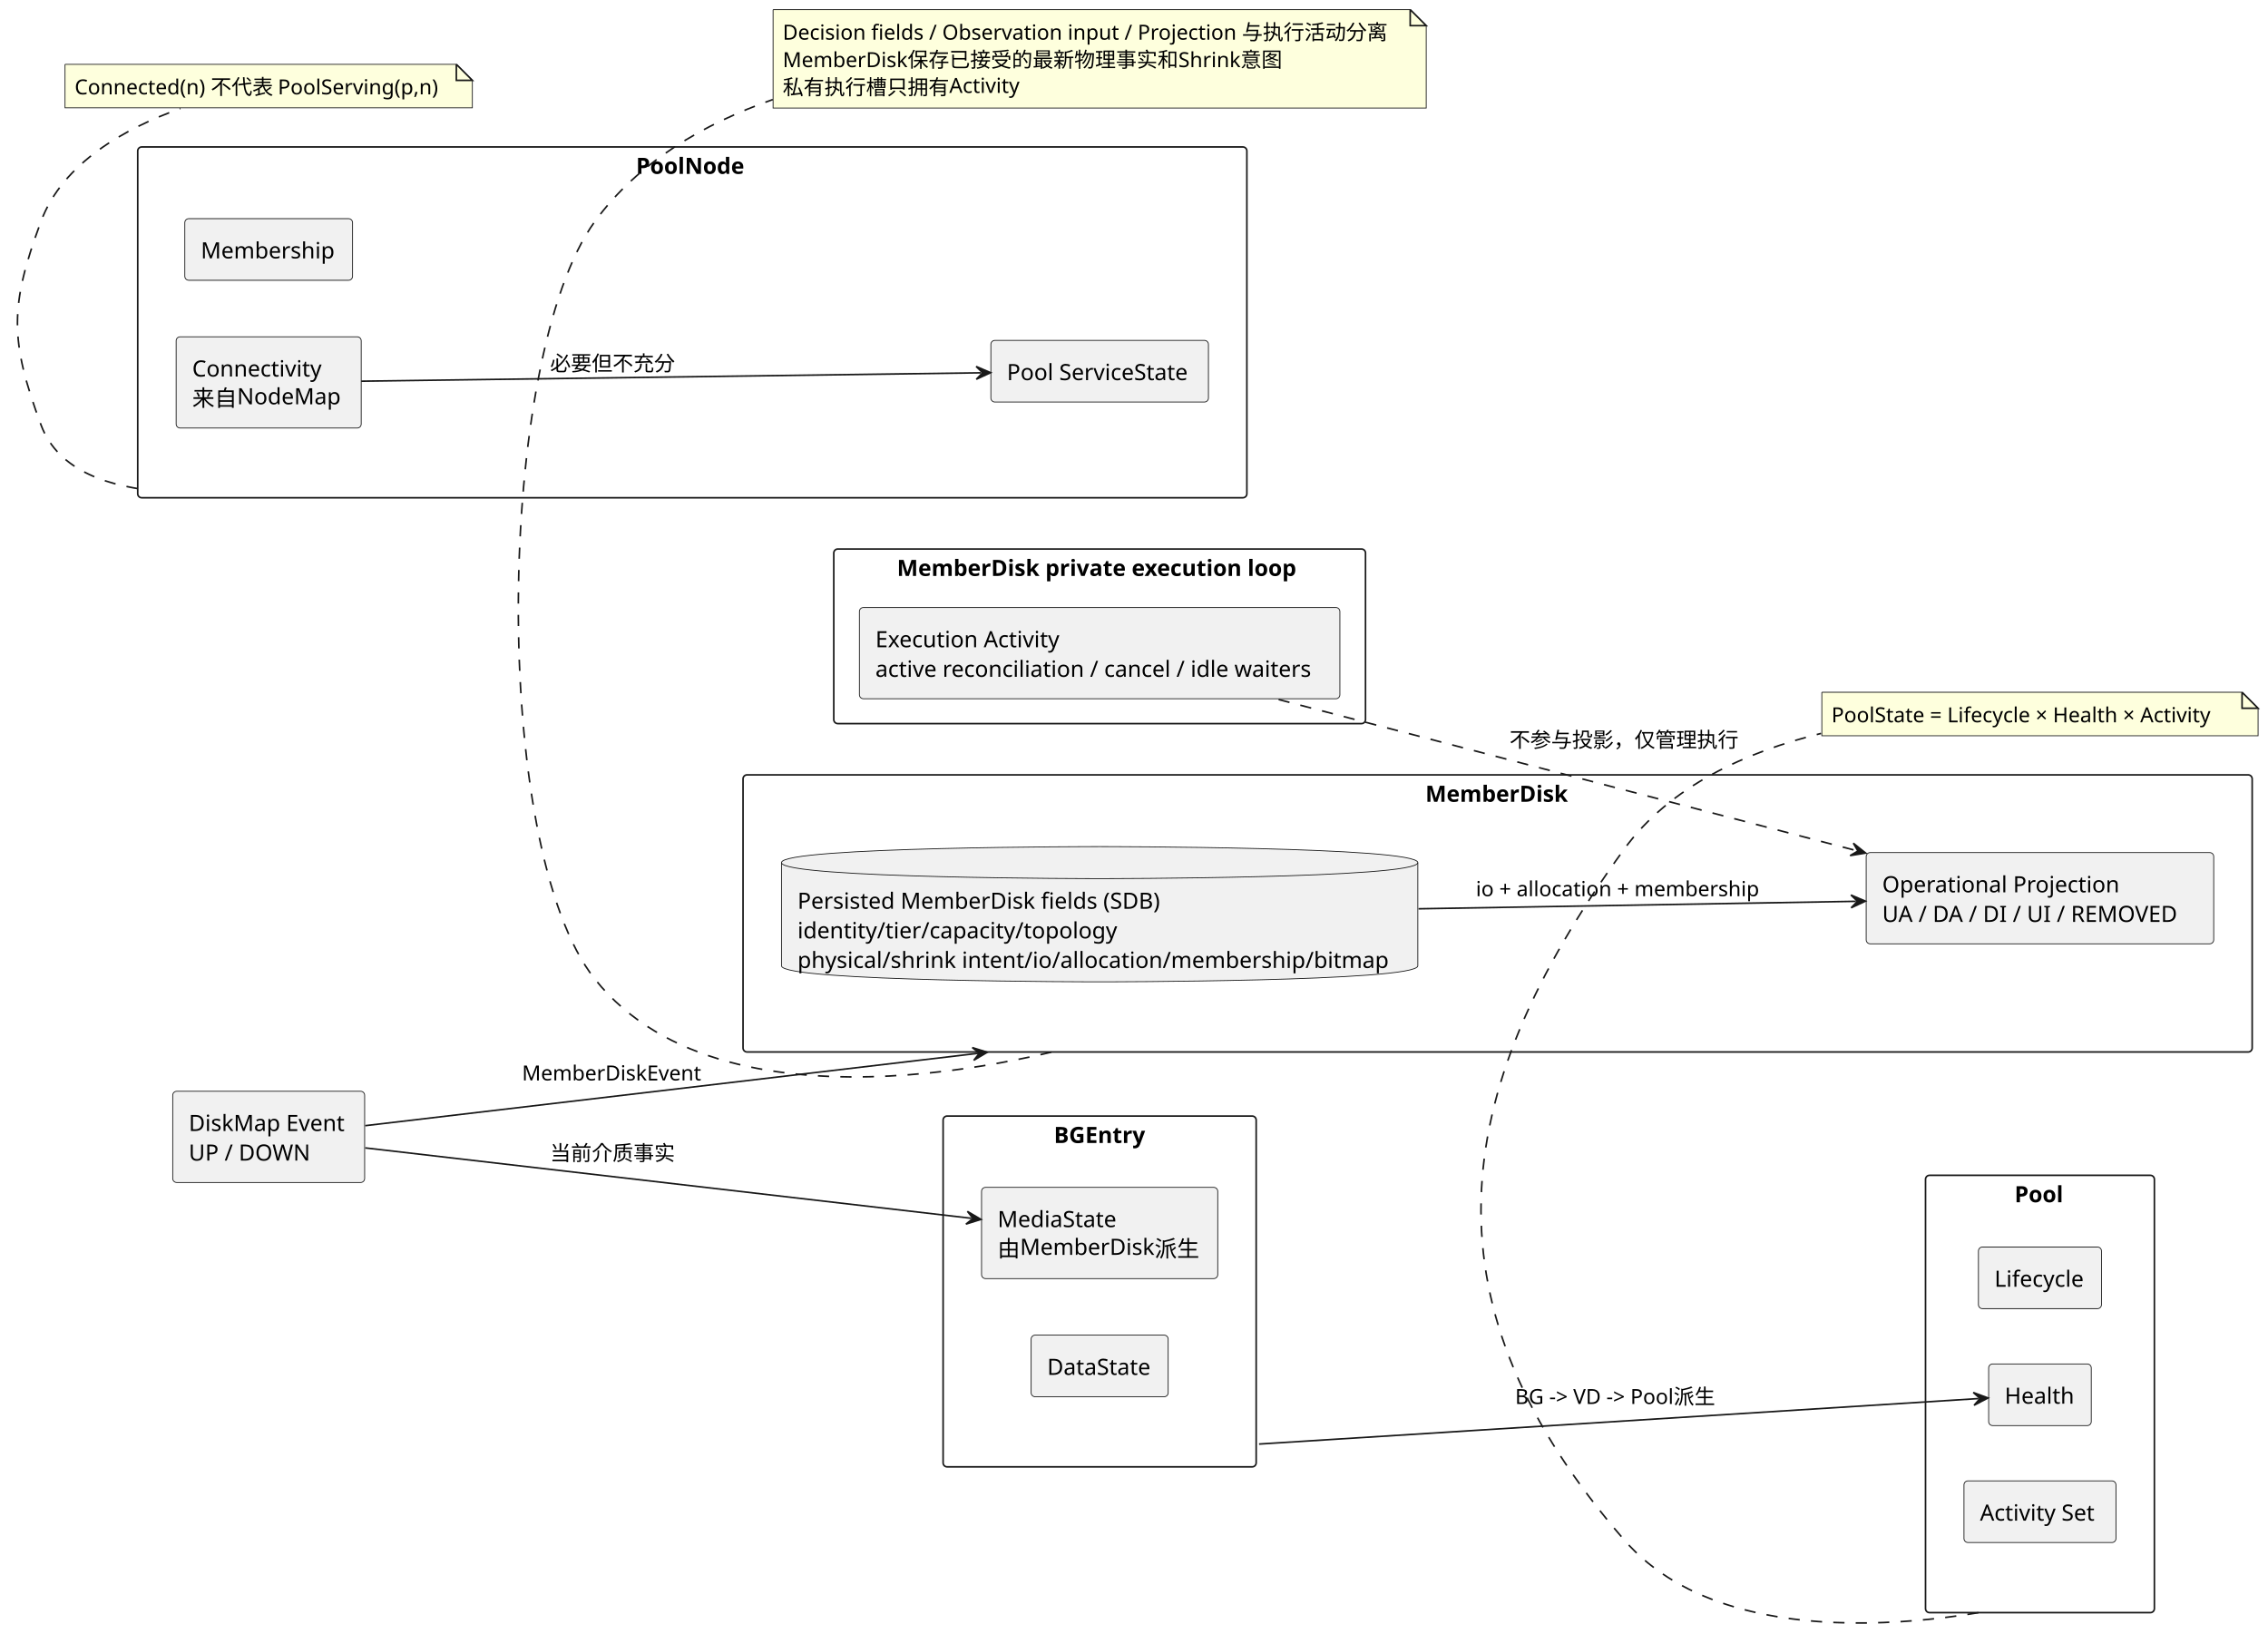
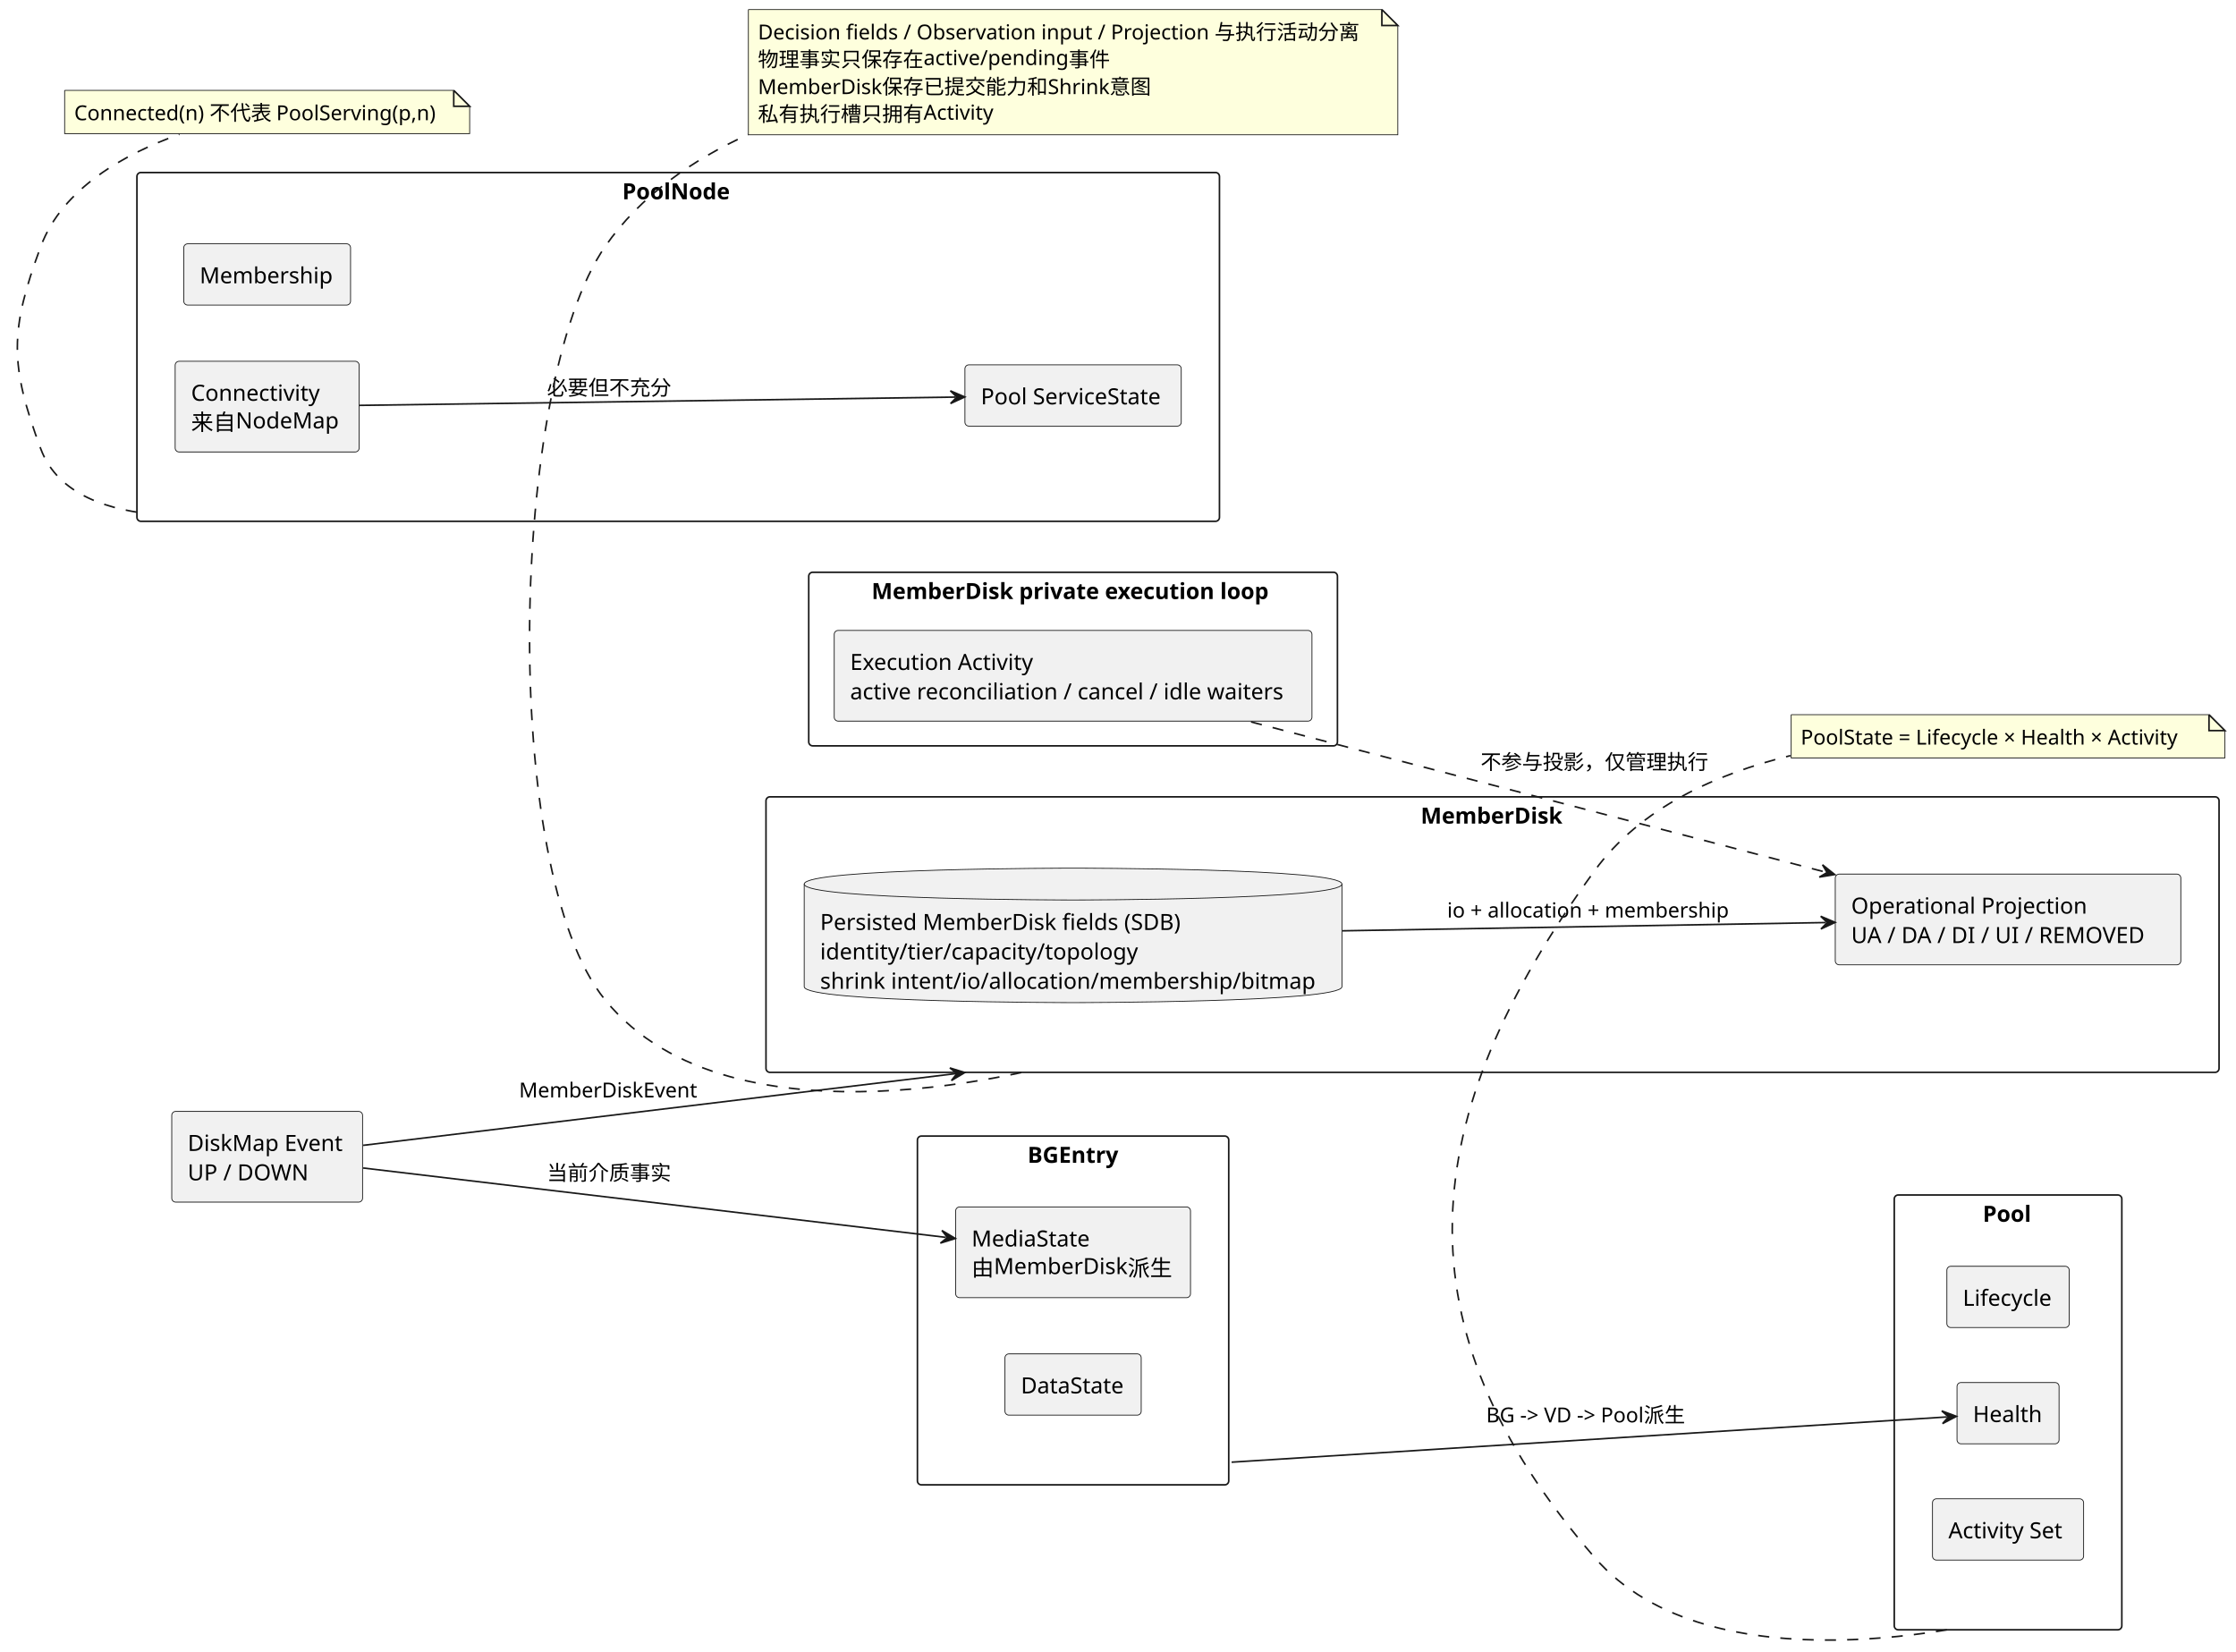
- <svg xmlns="http://www.w3.org/2000/svg" contentStyleType="text/css" data-diagram-type="DESCRIPTION" height="1020px" preserveAspectRatio="none" style="width:1416px;height:1020px;background:#FFFFFF;" version="1.1" viewBox="0 0 1416 1020" width="1416px" zoomAndPan="magnify">
+ <svg xmlns="http://www.w3.org/2000/svg" contentStyleType="text/css" data-diagram-type="DESCRIPTION" height="1037px" preserveAspectRatio="none" style="width:1404px;height:1037px;background:#FFFFFF;" version="1.1" viewBox="0 0 1404 1037" width="1404px" zoomAndPan="magnify">
  <defs />
  <g>
    <g class="cluster" data-entity="Pool" data-source-line="7" data-uid="ent0002" id="cluster_Pool">
-       <rect fill="none" height="273" rx="2.5" ry="2.5" style="stroke:#181818;stroke-width:1;" width="142.89" x="1202.18" y="733.74" />
-       <text fill="#000000" font-family="Microsoft YaHei" font-size="14" font-weight="bold" lengthAdjust="spacing" textLength="31.746" x="1257.752" y="750.553">Pool</text>
+       <rect fill="none" height="273" rx="2.5" ry="2.5" style="stroke:#181818;stroke-width:1;" width="142.89" x="1189.42" y="750.32" />
+       <text fill="#000000" font-family="Microsoft YaHei" font-size="14" font-weight="bold" lengthAdjust="spacing" textLength="31.746" x="1244.992" y="767.134">Pool</text>
    </g>
    <g class="cluster" data-entity="MD" data-source-line="13" data-uid="ent0006" id="cluster_MD">
-       <rect fill="none" height="173" rx="2.5" ry="2.5" style="stroke:#181818;stroke-width:1;" width="942.21" x="463.91" y="483.74" />
-       <text fill="#000000" font-family="Microsoft YaHei" font-size="14" font-weight="bold" lengthAdjust="spacing" textLength="90.18" x="889.925" y="500.553">MemberDisk</text>
+       <rect fill="none" height="173" rx="2.5" ry="2.5" style="stroke:#181818;stroke-width:1;" width="912.39" x="480.97" y="500.32" />
+       <text fill="#000000" font-family="Microsoft YaHei" font-size="14" font-weight="bold" lengthAdjust="spacing" textLength="90.18" x="892.075" y="517.134">MemberDisk</text>
    </g>
    <g class="cluster" data-entity="Runtime" data-source-line="20" data-uid="ent0010" id="cluster_Runtime">
-       <rect fill="none" height="109" rx="2.5" ry="2.5" style="stroke:#181818;stroke-width:1;" width="331.98" x="520.56" y="342.74" />
-       <text fill="#000000" font-family="Microsoft YaHei" font-size="14" font-weight="bold" lengthAdjust="spacing" textLength="253.073" x="560.013" y="359.553">MemberDisk private execution loop</text>
+       <rect fill="none" height="109" rx="2.5" ry="2.5" style="stroke:#181818;stroke-width:1;" width="331.98" x="507.81" y="359.32" />
+       <text fill="#000000" font-family="Microsoft YaHei" font-size="14" font-weight="bold" lengthAdjust="spacing" textLength="253.073" x="547.263" y="376.134">MemberDisk private execution loop</text>
    </g>
    <g class="cluster" data-entity="PN" data-source-line="24" data-uid="ent0012" id="cluster_PN">
-       <rect fill="none" height="219" rx="2.5" ry="2.5" style="stroke:#181818;stroke-width:1;" width="692.49" x="85.98" y="91.74" />
-       <text fill="#000000" font-family="Microsoft YaHei" font-size="14" font-weight="bold" lengthAdjust="spacing" textLength="70.273" x="397.088" y="108.553">PoolNode</text>
+       <rect fill="none" height="219" rx="2.5" ry="2.5" style="stroke:#181818;stroke-width:1;" width="679.73" x="85.98" y="108.32" />
+       <text fill="#000000" font-family="Microsoft YaHei" font-size="14" font-weight="bold" lengthAdjust="spacing" textLength="70.273" x="390.708" y="125.133">PoolNode</text>
    </g>
    <g class="cluster" data-entity="Entry" data-source-line="30" data-uid="ent0016" id="cluster_Entry">
-       <rect fill="none" height="219" rx="2.5" ry="2.5" style="stroke:#181818;stroke-width:1;" width="195.46" x="588.82" y="696.74" />
-       <text fill="#000000" font-family="Microsoft YaHei" font-size="14" font-weight="bold" lengthAdjust="spacing" textLength="57.128" x="657.986" y="713.553">BGEntry</text>
+       <rect fill="none" height="219" rx="2.5" ry="2.5" style="stroke:#181818;stroke-width:1;" width="195.47" x="576.06" y="713.32" />
+       <text fill="#000000" font-family="Microsoft YaHei" font-size="14" font-weight="bold" lengthAdjust="spacing" textLength="57.128" x="645.231" y="730.134">BGEntry</text>
    </g>
    <g class="entity" data-entity="Lifecycle" data-source-line="8" data-uid="ent0003" id="entity_Lifecycle">
-       <rect fill="#F1F1F1" height="38.477" rx="2.5" ry="2.5" style="stroke:#181818;stroke-width:0.5;" width="76.827" x="1235.21" y="778.5" />
-       <text fill="#000000" font-family="Microsoft YaHei" font-size="14" lengthAdjust="spacing" textLength="56.827" x="1245.21" y="803.313">Lifecycle</text>
+       <rect fill="#F1F1F1" height="38.477" rx="2.5" ry="2.5" style="stroke:#181818;stroke-width:0.5;" width="76.827" x="1222.45" y="795.08" />
+       <text fill="#000000" font-family="Microsoft YaHei" font-size="14" lengthAdjust="spacing" textLength="56.827" x="1232.45" y="819.894">Lifecycle</text>
    </g>
    <g class="entity" data-entity="Health" data-source-line="9" data-uid="ent0004" id="entity_Health">
-       <rect fill="#F1F1F1" height="38.477" rx="2.5" ry="2.5" style="stroke:#181818;stroke-width:0.5;" width="64.071" x="1241.59" y="851.5" />
-       <text fill="#000000" font-family="Microsoft YaHei" font-size="14" lengthAdjust="spacing" textLength="44.071" x="1251.59" y="876.313">Health</text>
+       <rect fill="#F1F1F1" height="38.477" rx="2.5" ry="2.5" style="stroke:#181818;stroke-width:0.5;" width="64.071" x="1228.83" y="868.08" />
+       <text fill="#000000" font-family="Microsoft YaHei" font-size="14" lengthAdjust="spacing" textLength="44.071" x="1238.83" y="892.894">Health</text>
    </g>
    <g class="entity" data-entity="Activity" data-source-line="10" data-uid="ent0005" id="entity_Activity">
-       <rect fill="#F1F1F1" height="38.477" rx="2.5" ry="2.5" style="stroke:#181818;stroke-width:0.5;" width="94.894" x="1226.18" y="924.5" />
-       <text fill="#000000" font-family="Microsoft YaHei" font-size="14" lengthAdjust="spacing" textLength="74.894" x="1236.18" y="949.313">Activity Set</text>
+       <rect fill="#F1F1F1" height="38.477" rx="2.5" ry="2.5" style="stroke:#181818;stroke-width:0.5;" width="94.894" x="1213.42" y="941.08" />
+       <text fill="#000000" font-family="Microsoft YaHei" font-size="14" lengthAdjust="spacing" textLength="74.894" x="1223.42" y="965.894">Activity Set</text>
    </g>
    <g class="entity" data-entity="Decision" data-source-line="14" data-uid="ent0007" id="entity_Decision">
-       <path d="M487.91,538.52 C487.91,528.52 686.554,528.52 686.554,528.52 C686.554,528.52 885.199,528.52 885.199,538.52 L885.199,602.953 C885.199,612.953 686.554,612.953 686.554,612.953 C686.554,612.953 487.91,612.953 487.91,602.953 L487.91,538.52" fill="#F1F1F1" style="stroke:#181818;stroke-width:0.5;" />
-       <path d="M487.91,538.52 C487.91,548.52 686.554,548.52 686.554,548.52 C686.554,548.52 885.199,548.52 885.199,538.52" fill="none" style="stroke:#181818;stroke-width:0.5;" />
-       <text fill="#000000" font-family="Microsoft YaHei" font-size="14" lengthAdjust="spacing" textLength="231.109" x="497.91" y="567.333">Persisted MemberDisk fields (SDB)</text>
-       <text fill="#000000" font-family="Microsoft YaHei" font-size="14" lengthAdjust="spacing" textLength="206.753" x="497.91" y="585.811">identity/tier/capacity/topology</text>
-       <text fill="#000000" font-family="Microsoft YaHei" font-size="14" lengthAdjust="spacing" textLength="377.289" x="497.91" y="604.289">physical/shrink intent/io/allocation/membership/bitmap</text>
+       <path d="M504.97,555.1 C504.97,545.1 673.793,545.1 673.793,545.1 C673.793,545.1 842.615,545.1 842.615,555.1 L842.615,619.533 C842.615,629.533 673.793,629.533 673.793,629.533 C673.793,629.533 504.97,629.533 504.97,619.533 L504.97,555.1" fill="#F1F1F1" style="stroke:#181818;stroke-width:0.5;" />
+       <path d="M504.97,555.1 C504.97,565.1 673.793,565.1 673.793,565.1 C673.793,565.1 842.615,565.1 842.615,555.1" fill="none" style="stroke:#181818;stroke-width:0.5;" />
+       <text fill="#000000" font-family="Microsoft YaHei" font-size="14" lengthAdjust="spacing" textLength="231.109" x="514.97" y="583.913">Persisted MemberDisk fields (SDB)</text>
+       <text fill="#000000" font-family="Microsoft YaHei" font-size="14" lengthAdjust="spacing" textLength="206.753" x="514.97" y="602.391">identity/tier/capacity/topology</text>
+       <text fill="#000000" font-family="Microsoft YaHei" font-size="14" lengthAdjust="spacing" textLength="317.646" x="514.97" y="620.869">shrink intent/io/allocation/membership/bitmap</text>
    </g>
    <g class="entity" data-entity="DiskState" data-source-line="15" data-uid="ent0008" id="entity_DiskState">
-       <rect fill="#F1F1F1" height="56.955" rx="2.5" ry="2.5" style="stroke:#181818;stroke-width:0.5;" width="216.984" x="1165.13" y="532.26" />
-       <text fill="#000000" font-family="Microsoft YaHei" font-size="14" lengthAdjust="spacing" textLength="151.436" x="1175.13" y="557.073">Operational Projection</text>
-       <text fill="#000000" font-family="Microsoft YaHei" font-size="14" lengthAdjust="spacing" textLength="196.984" x="1175.13" y="575.551">UA / DA / DI / UI / REMOVED</text>
+       <rect fill="#F1F1F1" height="56.955" rx="2.5" ry="2.5" style="stroke:#181818;stroke-width:0.5;" width="216.984" x="1152.37" y="548.84" />
+       <text fill="#000000" font-family="Microsoft YaHei" font-size="14" lengthAdjust="spacing" textLength="151.436" x="1162.37" y="573.654">Operational Projection</text>
+       <text fill="#000000" font-family="Microsoft YaHei" font-size="14" lengthAdjust="spacing" textLength="196.984" x="1162.37" y="592.131">UA / DA / DI / UI / REMOVED</text>
    </g>
    <g class="entity" data-entity="ReconcileActivity" data-source-line="21" data-uid="ent0011" id="entity_ReconcileActivity">
-       <rect fill="#F1F1F1" height="56.955" rx="2.5" ry="2.5" style="stroke:#181818;stroke-width:0.5;" width="299.979" x="536.56" y="379.26" />
-       <text fill="#000000" font-family="Microsoft YaHei" font-size="14" lengthAdjust="spacing" textLength="118.508" x="546.56" y="404.074">Execution Activity</text>
-       <text fill="#000000" font-family="Microsoft YaHei" font-size="14" lengthAdjust="spacing" textLength="279.979" x="546.56" y="422.551">active reconciliation / cancel / idle waiters</text>
+       <rect fill="#F1F1F1" height="56.955" rx="2.5" ry="2.5" style="stroke:#181818;stroke-width:0.5;" width="299.979" x="523.81" y="395.84" />
+       <text fill="#000000" font-family="Microsoft YaHei" font-size="14" lengthAdjust="spacing" textLength="118.508" x="533.81" y="420.654">Execution Activity</text>
+       <text fill="#000000" font-family="Microsoft YaHei" font-size="14" lengthAdjust="spacing" textLength="279.979" x="533.81" y="439.131">active reconciliation / cancel / idle waiters</text>
    </g>
    <g class="entity" data-entity="Membership" data-source-line="25" data-uid="ent0013" id="entity_Membership">
-       <rect fill="#F1F1F1" height="38.477" rx="2.5" ry="2.5" style="stroke:#181818;stroke-width:0.5;" width="104.738" x="115.38" y="136.5" />
-       <text fill="#000000" font-family="Microsoft YaHei" font-size="14" lengthAdjust="spacing" textLength="84.738" x="125.38" y="161.314">Membership</text>
+       <rect fill="#F1F1F1" height="38.477" rx="2.5" ry="2.5" style="stroke:#181818;stroke-width:0.5;" width="104.738" x="115.38" y="153.08" />
+       <text fill="#000000" font-family="Microsoft YaHei" font-size="14" lengthAdjust="spacing" textLength="84.738" x="125.38" y="177.893">Membership</text>
    </g>
    <g class="entity" data-entity="Connectivity" data-source-line="26" data-uid="ent0014" id="entity_Connectivity">
-       <rect fill="#F1F1F1" height="56.955" rx="2.5" ry="2.5" style="stroke:#181818;stroke-width:0.5;" width="115.539" x="109.98" y="210.26" />
-       <text fill="#000000" font-family="Microsoft YaHei" font-size="14" lengthAdjust="spacing" textLength="83.125" x="119.98" y="235.073">Connectivity</text>
-       <text fill="#000000" font-family="Microsoft YaHei" font-size="14" lengthAdjust="spacing" textLength="95.539" x="119.98" y="253.551">来自NodeMap</text>
+       <rect fill="#F1F1F1" height="56.955" rx="2.5" ry="2.5" style="stroke:#181818;stroke-width:0.5;" width="115.539" x="109.98" y="226.84" />
+       <text fill="#000000" font-family="Microsoft YaHei" font-size="14" lengthAdjust="spacing" textLength="83.125" x="119.98" y="251.654">Connectivity</text>
+       <text fill="#000000" font-family="Microsoft YaHei" font-size="14" lengthAdjust="spacing" textLength="95.539" x="119.98" y="270.131">来自NodeMap</text>
    </g>
    <g class="entity" data-entity="ServiceState" data-source-line="27" data-uid="ent0015" id="entity_ServiceState">
-       <rect fill="#F1F1F1" height="38.477" rx="2.5" ry="2.5" style="stroke:#181818;stroke-width:0.5;" width="135.835" x="618.64" y="212.5" />
-       <text fill="#000000" font-family="Microsoft YaHei" font-size="14" lengthAdjust="spacing" textLength="115.835" x="628.64" y="237.314">Pool ServiceState</text>
+       <rect fill="#F1F1F1" height="38.477" rx="2.5" ry="2.5" style="stroke:#181818;stroke-width:0.5;" width="135.835" x="605.88" y="229.08" />
+       <text fill="#000000" font-family="Microsoft YaHei" font-size="14" lengthAdjust="spacing" textLength="115.835" x="615.88" y="253.893">Pool ServiceState</text>
    </g>
    <g class="entity" data-entity="MediaState" data-source-line="31" data-uid="ent0017" id="entity_MediaState">
-       <rect fill="#F1F1F1" height="56.955" rx="2.5" ry="2.5" style="stroke:#181818;stroke-width:0.5;" width="147.463" x="612.82" y="741.26" />
-       <text fill="#000000" font-family="Microsoft YaHei" font-size="14" lengthAdjust="spacing" textLength="76.234" x="622.82" y="766.073">MediaState</text>
-       <text fill="#000000" font-family="Microsoft YaHei" font-size="14" lengthAdjust="spacing" textLength="127.463" x="622.82" y="784.551">由MemberDisk派生</text>
+       <rect fill="#F1F1F1" height="56.955" rx="2.5" ry="2.5" style="stroke:#181818;stroke-width:0.5;" width="147.463" x="600.06" y="757.84" />
+       <text fill="#000000" font-family="Microsoft YaHei" font-size="14" lengthAdjust="spacing" textLength="76.234" x="610.06" y="782.654">MediaState</text>
+       <text fill="#000000" font-family="Microsoft YaHei" font-size="14" lengthAdjust="spacing" textLength="127.463" x="610.06" y="801.131">由MemberDisk派生</text>
    </g>
    <g class="entity" data-entity="DataState" data-source-line="32" data-uid="ent0018" id="entity_DataState">
-       <rect fill="#F1F1F1" height="38.477" rx="2.5" ry="2.5" style="stroke:#181818;stroke-width:0.5;" width="85.55" x="643.78" y="833.5" />
-       <text fill="#000000" font-family="Microsoft YaHei" font-size="14" lengthAdjust="spacing" textLength="65.55" x="653.78" y="858.313">DataState</text>
+       <rect fill="#F1F1F1" height="38.477" rx="2.5" ry="2.5" style="stroke:#181818;stroke-width:0.5;" width="85.55" x="631.02" y="850.08" />
+       <text fill="#000000" font-family="Microsoft YaHei" font-size="14" lengthAdjust="spacing" textLength="65.55" x="641.02" y="874.894">DataState</text>
    </g>
    <g class="entity" data-entity="PhysicalState" data-source-line="18" data-uid="ent0009" id="entity_PhysicalState">
-       <rect fill="#F1F1F1" height="56.955" rx="2.5" ry="2.5" style="stroke:#181818;stroke-width:0.5;" width="119.825" x="107.84" y="681.26" />
-       <text fill="#000000" font-family="Microsoft YaHei" font-size="14" lengthAdjust="spacing" textLength="99.825" x="117.84" y="706.073">DiskMap Event</text>
-       <text fill="#000000" font-family="Microsoft YaHei" font-size="14" lengthAdjust="spacing" textLength="80.985" x="117.84" y="724.551">UP / DOWN</text>
+       <rect fill="#F1F1F1" height="56.955" rx="2.5" ry="2.5" style="stroke:#181818;stroke-width:0.5;" width="119.825" x="107.84" y="697.84" />
+       <text fill="#000000" font-family="Microsoft YaHei" font-size="14" lengthAdjust="spacing" textLength="99.825" x="117.84" y="722.654">DiskMap Event</text>
+       <text fill="#000000" font-family="Microsoft YaHei" font-size="14" lengthAdjust="spacing" textLength="80.985" x="117.84" y="741.131">UP / DOWN</text>
    </g>
    <g class="entity" data-entity="GMN25" data-source-line="43" data-uid="ent0026" id="entity_GMN25">
-       <path d="M1137.44,432.16 L1137.44,459.318 L1409.807,459.318 L1409.807,442.16 L1399.807,432.16 L1137.44,432.16" fill="#FEFFDD" style="stroke:#181818;stroke-width:0.5;" />
-       <path d="M1399.807,432.16 L1399.807,442.16 L1409.807,442.16 L1399.807,432.16" fill="#FEFFDD" style="stroke:#181818;stroke-width:1;" />
-       <text fill="#000000" font-family="Microsoft YaHei" font-size="13" lengthAdjust="spacing" textLength="251.367" x="1143.44" y="450.915">PoolState = Lifecycle × Health × Activity</text>
+       <path d="M1124.68,448.74 L1124.68,475.898 L1397.047,475.898 L1397.047,458.74 L1387.047,448.74 L1124.68,448.74" fill="#FEFFDD" style="stroke:#181818;stroke-width:0.5;" />
+       <path d="M1387.047,448.74 L1387.047,458.74 L1397.047,458.74 L1387.047,448.74" fill="#FEFFDD" style="stroke:#181818;stroke-width:1;" />
+       <text fill="#000000" font-family="Microsoft YaHei" font-size="13" lengthAdjust="spacing" textLength="251.367" x="1130.68" y="467.495">PoolState = Lifecycle × Health × Activity</text>
    </g>
    <g class="entity" data-entity="GMN28" data-source-line="47" data-uid="ent0029" id="entity_GMN28">
-       <path d="M40.59,40.16 L40.59,67.318 L294.911,67.318 L294.911,50.16 L284.911,40.16 L40.59,40.16" fill="#FEFFDD" style="stroke:#181818;stroke-width:0.5;" />
-       <path d="M284.911,40.16 L284.911,50.16 L294.911,50.16 L284.911,40.16" fill="#FEFFDD" style="stroke:#181818;stroke-width:1;" />
-       <text fill="#000000" font-family="Microsoft YaHei" font-size="13" lengthAdjust="spacing" textLength="233.321" x="46.59" y="58.915">Connected(n) 不代表 PoolServing(p,n)</text>
+       <path d="M40.59,56.74 L40.59,83.898 L294.911,83.898 L294.911,66.74 L284.911,56.74 L40.59,56.74" fill="#FEFFDD" style="stroke:#181818;stroke-width:0.5;" />
+       <path d="M284.911,56.74 L284.911,66.74 L294.911,66.74 L284.911,56.74" fill="#FEFFDD" style="stroke:#181818;stroke-width:1;" />
+       <text fill="#000000" font-family="Microsoft YaHei" font-size="13" lengthAdjust="spacing" textLength="233.321" x="46.59" y="75.495">Connected(n) 不代表 PoolServing(p,n)</text>
    </g>
    <g class="entity" data-entity="GMN31" data-source-line="51" data-uid="ent0032" id="entity_GMN31">
-       <path d="M482.67,6 L482.67,67.473 L890.445,67.473 L890.445,16 L880.445,6 L482.67,6" fill="#FEFFDD" style="stroke:#181818;stroke-width:0.5;" />
-       <path d="M880.445,6 L880.445,16 L890.445,16 L880.445,6" fill="#FEFFDD" style="stroke:#181818;stroke-width:1;" />
-       <text fill="#000000" font-family="Microsoft YaHei" font-size="13" lengthAdjust="spacing" textLength="386.775" x="488.67" y="24.755">Decision fields / Observation input / Projection 与执行活动分离</text>
-       <text fill="#000000" font-family="Microsoft YaHei" font-size="13" lengthAdjust="spacing" textLength="313.377" x="488.67" y="41.913">MemberDisk保存已接受的最新物理事实和Shrink意图</text>
-       <text fill="#000000" font-family="Microsoft YaHei" font-size="13" lengthAdjust="spacing" textLength="149.976" x="488.67" y="59.071">私有执行槽只拥有Activity</text>
+       <path d="M469.91,6 L469.91,84.631 L877.685,84.631 L877.685,16 L867.685,6 L469.91,6" fill="#FEFFDD" style="stroke:#181818;stroke-width:0.5;" />
+       <path d="M867.685,6 L867.685,16 L877.685,16 L867.685,6" fill="#FEFFDD" style="stroke:#181818;stroke-width:1;" />
+       <text fill="#000000" font-family="Microsoft YaHei" font-size="13" lengthAdjust="spacing" textLength="386.775" x="475.91" y="24.755">Decision fields / Observation input / Projection 与执行活动分离</text>
+       <text fill="#000000" font-family="Microsoft YaHei" font-size="13" lengthAdjust="spacing" textLength="223.552" x="475.91" y="41.913">物理事实只保存在active/pending事件</text>
+       <text fill="#000000" font-family="Microsoft YaHei" font-size="13" lengthAdjust="spacing" textLength="248.377" x="475.91" y="59.071">MemberDisk保存已提交能力和Shrink意图</text>
+       <text fill="#000000" font-family="Microsoft YaHei" font-size="13" lengthAdjust="spacing" textLength="149.976" x="475.91" y="76.228">私有执行槽只拥有Activity</text>
    </g>
    <g class="link" data-entity-1="Entry" data-entity-2="Health" data-source-line="35" data-uid="lnk19" id="link_Entry_Health">
-       <path d="M786.083,901.506 C789.084,901.317 792.134,901.124 795.232,900.928 C807.621,900.145 820.76,899.314 834.472,898.447 C861.896,896.713 891.612,894.834 922.207,892.9 C1044.59,885.163 1175.062,876.914 1235.232,873.109" fill="none" id="Entry-to-Health" style="stroke:#181818;stroke-width:1;" />
-       <polygon fill="#181818" points="1241.22,872.73,1231.986,869.306,1236.23,873.046,1232.49,877.29,1241.22,872.73" style="stroke:#181818;stroke-width:1;" />
-       <text fill="#000000" font-family="Microsoft YaHei" font-size="13" lengthAdjust="spacing" textLength="136.379" x="945.94" y="876.495">BG -&gt; VD -&gt; Pool派生</text>
+       <path d="M773.327,918.086 C776.328,917.897 779.379,917.704 782.476,917.508 C794.866,916.725 808.005,915.894 821.717,915.027 C849.141,913.293 878.857,911.414 909.452,909.48 C1031.835,901.742 1162.307,893.494 1222.482,889.689" fill="none" id="Entry-to-Health" style="stroke:#181818;stroke-width:1;" />
+       <polygon fill="#181818" points="1228.47,889.31,1219.236,885.886,1223.48,889.625,1219.74,893.87,1228.47,889.31" style="stroke:#181818;stroke-width:1;" />
+       <text fill="#000000" font-family="Microsoft YaHei" font-size="13" lengthAdjust="spacing" textLength="136.379" x="933.18" y="893.075">BG -&gt; VD -&gt; Pool派生</text>
    </g>
    <g class="link" data-entity-1="PhysicalState" data-entity-2="MD" data-source-line="36" data-uid="lnk20" id="link_PhysicalState_MD">
-       <path d="M228.03,702.74 C295.375,694.79 408.502,681.438 505.413,670 C529.64,667.141 552.854,664.401 574.086,661.895 C584.701,660.642 594.821,659.448 604.325,658.327 C606.701,658.046 609.038,657.77 611.335,657.499 C612.484,657.364 613.622,657.229 614.75,657.096 C615.314,657.03 609.917,657.667 610.475,657.601" fill="none" id="PhysicalState-to-MD" style="stroke:#181818;stroke-width:1;" />
-       <polygon fill="#181818" points="616.434,656.898,607.027,653.98,611.468,657.484,607.965,661.925,616.434,656.898" style="stroke:#181818;stroke-width:1;" />
-       <text fill="#000000" font-family="Microsoft YaHei" font-size="13" lengthAdjust="spacing" textLength="113.56" x="325.91" y="674.495">MemberDiskEvent</text>
+       <path d="M228.05,719.14 C294.15,711.14 404.123,697.832 498.17,686.452 C521.682,683.607 544.198,680.883 564.785,678.392 C575.079,677.146 584.89,675.959 594.102,674.845 C596.405,674.566 598.67,674.292 600.896,674.023 C602.01,673.888 603.113,673.754 604.206,673.622 C604.753,673.556 599.34,674.211 599.882,674.145" fill="none" id="PhysicalState-to-MD" style="stroke:#181818;stroke-width:1;" />
+       <polygon fill="#181818" points="605.838,673.425,596.423,670.535,600.875,674.025,597.384,678.477,605.838,673.425" style="stroke:#181818;stroke-width:1;" />
+       <text fill="#000000" font-family="Microsoft YaHei" font-size="13" lengthAdjust="spacing" textLength="113.56" x="325.91" y="689.075">MemberDiskEvent</text>
    </g>
    <g class="link" data-entity-1="PhysicalState" data-entity-2="MediaState" data-source-line="37" data-uid="lnk21" id="link_PhysicalState_MediaState">
-       <path d="M228.03,716.62 C323.08,727.66 503.38,748.588 606.51,760.568" fill="none" id="PhysicalState-to-MediaState" style="stroke:#181818;stroke-width:1;" />
-       <polygon fill="#181818" points="612.47,761.26,603.992,756.248,607.503,760.683,603.069,764.195,612.47,761.26" style="stroke:#181818;stroke-width:1;" />
-       <text fill="#000000" font-family="Microsoft YaHei" font-size="13" lengthAdjust="spacing" textLength="78" x="343.41" y="724.495">当前介质事实</text>
+       <path d="M228.05,733.38 C320.69,744.41 493.562,764.981 593.932,776.931" fill="none" id="PhysicalState-to-MediaState" style="stroke:#181818;stroke-width:1;" />
+       <polygon fill="#181818" points="599.89,777.64,591.426,772.604,594.925,777.049,590.48,780.548,599.89,777.64" style="stroke:#181818;stroke-width:1;" />
+       <text fill="#000000" font-family="Microsoft YaHei" font-size="13" lengthAdjust="spacing" textLength="78" x="343.41" y="741.075">当前介质事实</text>
    </g>
    <g class="link" data-entity-1="Decision" data-entity-2="DiskState" data-source-line="38" data-uid="lnk22" id="link_Decision_DiskState">
-       <path d="M885.63,567.35 C978.95,565.76 1080.641,564.023 1158.681,562.683" fill="none" id="Decision-to-DiskState" style="stroke:#181818;stroke-width:1;" />
-       <polygon fill="#181818" points="1164.68,562.58,1155.613,558.735,1159.681,562.666,1155.75,566.734,1164.68,562.58" style="stroke:#181818;stroke-width:1;" />
-       <text fill="#000000" font-family="Microsoft YaHei" font-size="13" lengthAdjust="spacing" textLength="185.212" x="921.44" y="559.495">io + allocation + membership</text>
+       <path d="M842.85,584.45 C942.45,582.75 1059.711,580.742 1146.311,579.263" fill="none" id="Decision-to-DiskState" style="stroke:#181818;stroke-width:1;" />
+       <polygon fill="#181818" points="1152.31,579.16,1143.243,575.314,1147.311,579.245,1143.38,583.313,1152.31,579.16" style="stroke:#181818;stroke-width:1;" />
+       <text fill="#000000" font-family="Microsoft YaHei" font-size="13" lengthAdjust="spacing" textLength="185.212" x="908.68" y="576.075">io + allocation + membership</text>
    </g>
    <g class="link" data-entity-1="ReconcileActivity" data-entity-2="DiskState" data-source-line="39" data-uid="lnk23" id="link_ReconcileActivity_DiskState">
-       <path d="M798.29,436.7 C903.47,464.2 1054.805,503.782 1159.005,531.032" fill="none" id="ReconcileActivity-to-DiskState" style="stroke:#181818;stroke-width:1;stroke-dasharray:7,7;" />
-       <polygon fill="#181818" points="1164.81,532.55,1157.115,526.403,1159.973,531.285,1155.091,534.143,1164.81,532.55" style="stroke:#181818;stroke-width:1;" />
-       <text fill="#000000" font-family="Microsoft YaHei" font-size="13" lengthAdjust="spacing" textLength="143" x="942.44" y="466.495">不参与投影，仅管理执行</text>
+       <path d="M785.53,453.28 C890.71,480.78 1042.045,520.362 1146.255,547.612" fill="none" id="ReconcileActivity-to-DiskState" style="stroke:#181818;stroke-width:1;stroke-dasharray:7,7;" />
+       <polygon fill="#181818" points="1152.06,549.13,1144.365,542.983,1147.223,547.865,1142.341,550.723,1152.06,549.13" style="stroke:#181818;stroke-width:1;" />
+       <text fill="#000000" font-family="Microsoft YaHei" font-size="13" lengthAdjust="spacing" textLength="143" x="929.68" y="483.075">不参与投影，仅管理执行</text>
    </g>
    <g class="link" data-entity-1="Connectivity" data-entity-2="ServiceState" data-source-line="40" data-uid="lnk24" id="link_Connectivity_ServiceState">
-       <path d="M225.53,237.97 C321.63,236.67 509.871,234.121 612.501,232.731" fill="none" id="Connectivity-to-ServiceState" style="stroke:#181818;stroke-width:1;" />
-       <polygon fill="#181818" points="618.5,232.65,609.447,228.772,613.5,232.718,609.555,236.772,618.5,232.65" style="stroke:#181818;stroke-width:1;" />
-       <text fill="#000000" font-family="Microsoft YaHei" font-size="13" lengthAdjust="spacing" textLength="78" x="343.41" y="231.495">必要但不充分</text>
+       <path d="M225.59,254.53 C319.31,253.23 499.801,250.723 599.791,249.333" fill="none" id="Connectivity-to-ServiceState" style="stroke:#181818;stroke-width:1;" />
+       <polygon fill="#181818" points="605.79,249.25,596.735,245.375,600.79,249.32,596.846,253.375,605.79,249.25" style="stroke:#181818;stroke-width:1;" />
+       <text fill="#000000" font-family="Microsoft YaHei" font-size="13" lengthAdjust="spacing" textLength="78" x="343.41" y="248.075">必要但不充分</text>
    </g>
    <g class="link" data-entity-1="Pool" data-entity-2="GMN25" data-source-line="43" data-uid="lnk27" id="link_Pool_GMN25">
-       <path d="M1235.228,1006.772 C1234.618,1006.873 1234.002,1006.974 1233.38,1007.074 C1232.138,1007.276 1230.873,1007.476 1229.587,1007.674 C1227.015,1008.071 1224.359,1008.46 1221.626,1008.838 C1216.161,1009.592 1210.39,1010.297 1204.376,1010.912 C1192.347,1012.142 1179.347,1013.011 1165.878,1013.19 C1112,1013.908 1050.62,1003.595 1013.94,961.24 C888.54,816.43 901.38,685.24 1013.94,530.24 C1042.64,490.73 1090.28,469.33 1136.98,457.87" fill="none" id="Pool-GMN25" style="stroke:#181818;stroke-width:1;stroke-dasharray:7,7;" />
+       <path d="M1222.476,1023.352 C1221.866,1023.453 1221.25,1023.554 1220.629,1023.654 C1219.386,1023.856 1218.121,1024.056 1216.835,1024.254 C1214.263,1024.651 1211.607,1025.04 1208.874,1025.418 C1203.409,1026.172 1197.637,1026.877 1191.623,1027.492 C1179.594,1028.722 1166.592,1029.591 1153.122,1029.77 C1099.243,1030.487 1037.86,1020.175 1001.18,977.82 C875.79,833.01 888.62,701.82 1001.18,546.82 C1029.88,507.31 1077.52,485.91 1124.22,474.45" fill="none" id="Pool-GMN25" style="stroke:#181818;stroke-width:1;stroke-dasharray:7,7;" />
    </g>
    <g class="link" data-entity-1="PN" data-entity-2="GMN28" data-source-line="47" data-uid="lnk30" id="link_PN_GMN28">
-       <path d="M85.837,304.98 C84.861,304.824 83.887,304.659 82.915,304.484 C80.973,304.135 79.042,303.748 77.129,303.32 C69.474,301.606 62.097,299.238 55.362,296.03 C41.892,289.615 30.992,279.842 25.59,265.24 C6,212.3 6,191.18 25.59,138.24 C39.18,101.48 78.7,79.9 112.63,67.76" fill="none" id="PN-GMN28" style="stroke:#181818;stroke-width:1;stroke-dasharray:7,7;" />
+       <path d="M85.837,321.56 C84.861,321.404 83.887,321.239 82.915,321.064 C80.973,320.715 79.042,320.328 77.129,319.899 C69.474,318.186 62.097,315.818 55.362,312.61 C41.892,306.195 30.992,296.423 25.59,281.82 C6,228.88 6,207.76 25.59,154.82 C39.18,118.06 78.7,96.48 112.63,84.34" fill="none" id="PN-GMN28" style="stroke:#181818;stroke-width:1;stroke-dasharray:7,7;" />
    </g>
    <g class="link" data-entity-1="MD" data-entity-2="GMN31" data-source-line="51" data-uid="lnk33" id="link_MD_GMN31">
-       <path d="M656.41,656.838 C656.094,656.913 655.776,656.988 655.456,657.063 C654.176,657.365 652.863,657.669 651.518,657.976 C648.829,658.589 646.013,659.213 643.081,659.839 C619.622,664.846 588.715,670.019 555.565,671.724 C489.265,675.133 413.995,664.665 371.41,611.24 C305.89,529.04 309.52,223.2 371.41,138.24 C398.4,101.19 439.16,77.37 482.49,62.14" fill="none" id="MD-GMN31" style="stroke:#181818;stroke-width:1;stroke-dasharray:7,7;" />
+       <path d="M641.287,673.445 C638.791,673.982 636.177,674.526 633.455,675.071 C611.675,679.435 582.963,683.878 552.121,685.116 C490.438,687.592 420.235,677.25 379.94,627.82 C313.53,546.35 319.98,241.15 379.94,154.82 C401.99,123.07 434.41,100.51 469.76,84.48" fill="none" id="MD-GMN31" style="stroke:#181818;stroke-width:1;stroke-dasharray:7,7;" />
    </g>
  </g>
</svg>
